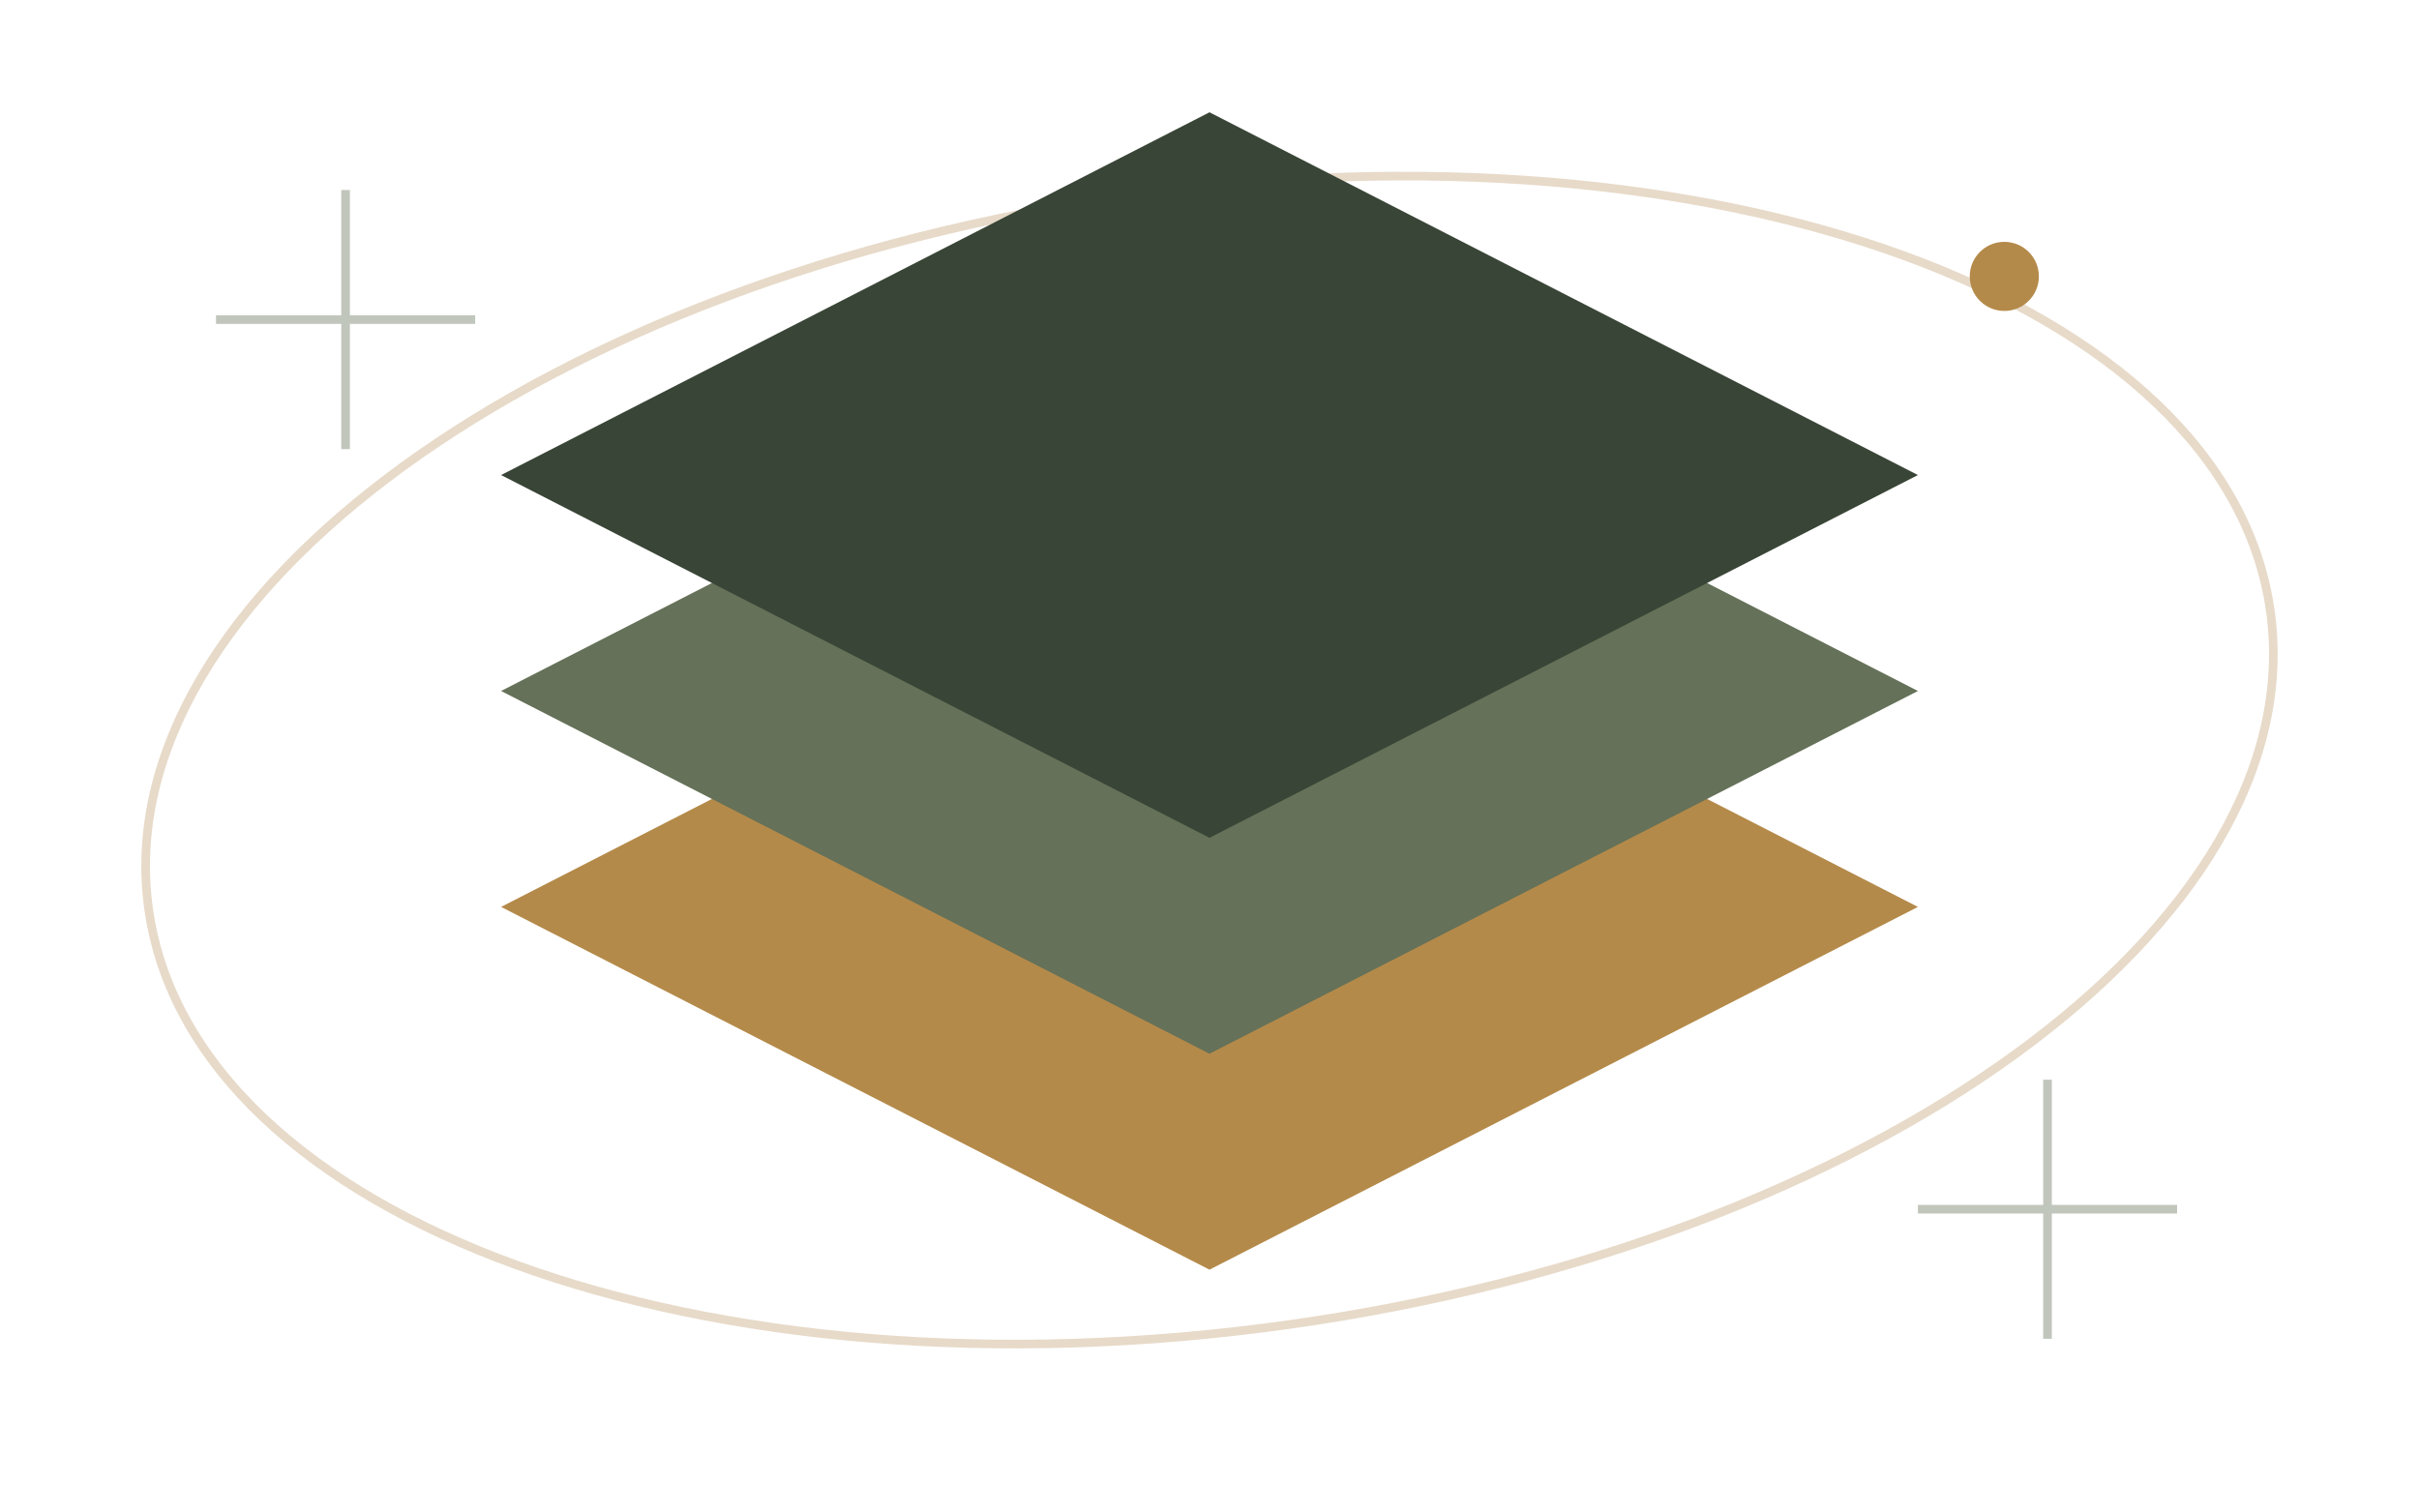
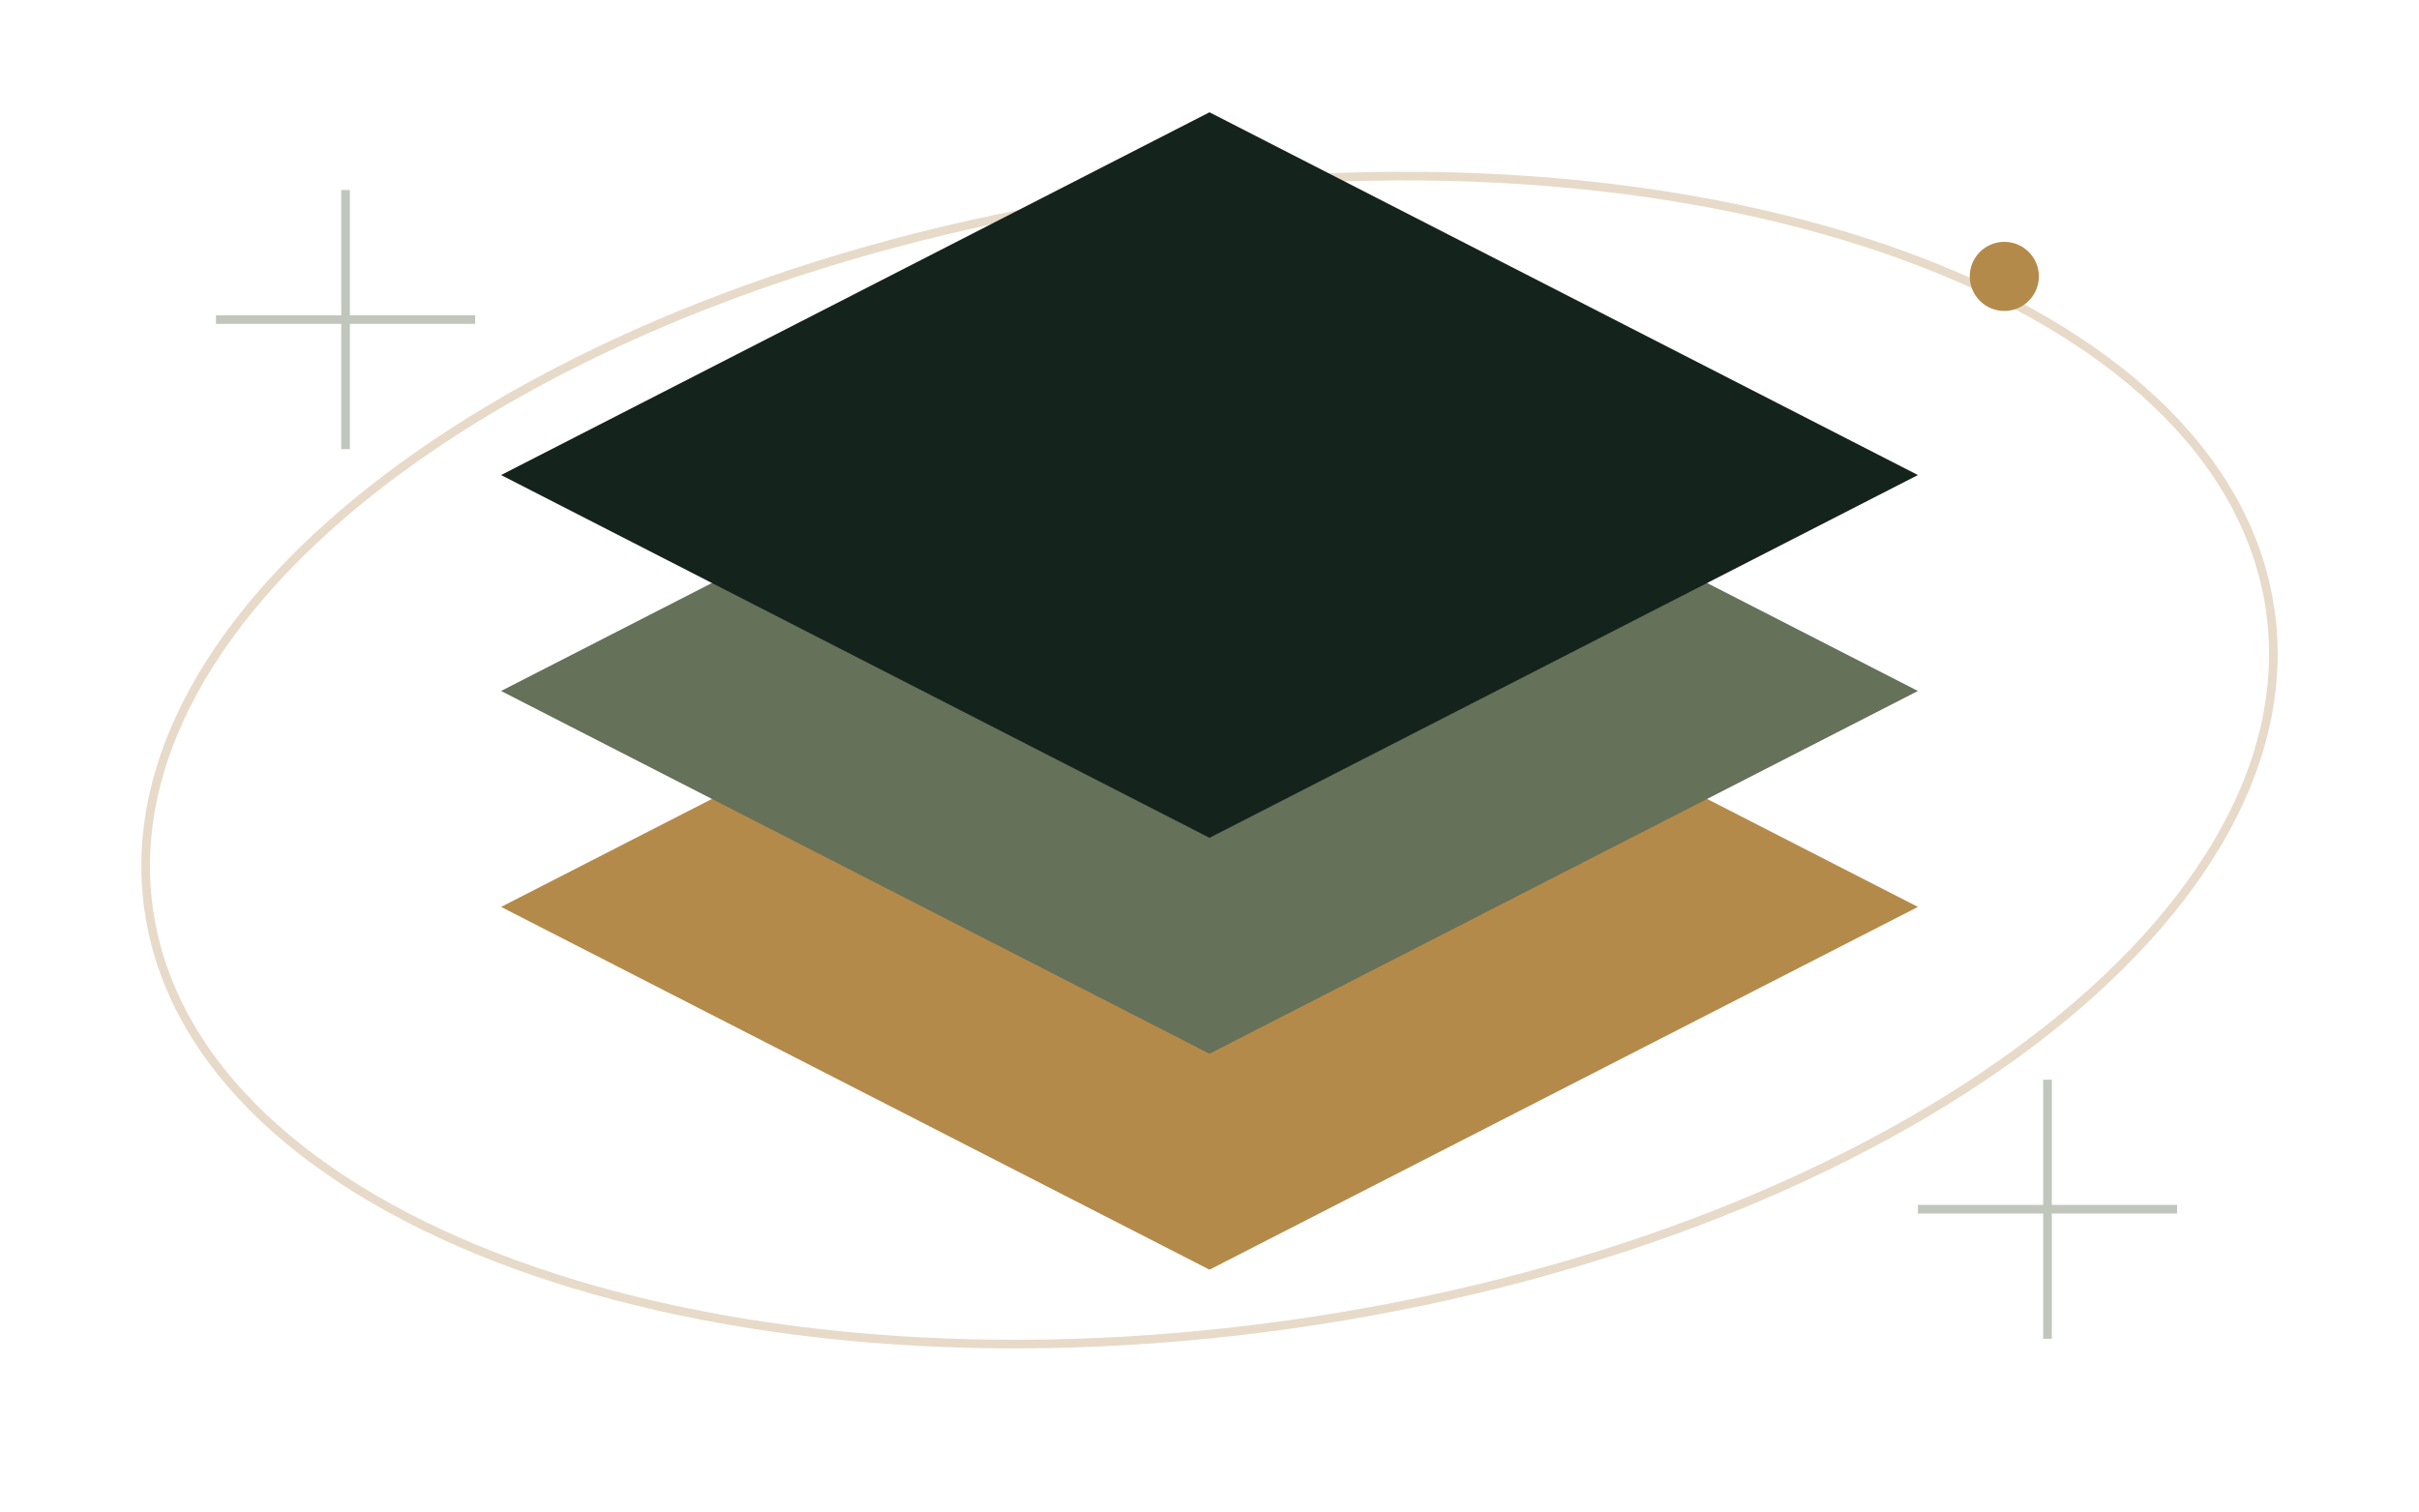
<svg xmlns="http://www.w3.org/2000/svg" viewBox="0 0 280 175" fill="none">
  <ellipse cx="140" cy="88" rx="124" ry="66" transform="rotate(-8 140 88)" stroke="#ad834a" stroke-opacity=".3" />
  <path d="M25 37H55M40 22v30M222 140h30m-15-15v30" stroke="#657158" stroke-opacity=".4" />
  <path d="m58 105 82-42 82 42-82 42Z" fill="#b48a4a" />
  <path d="m58 80 82-42 82 42-82 42Z" fill="#657158" />
-   <path d="m58 55 82-42 82 42-82 42Z" fill="#394536" />
+   <path d="m58 55 82-42 82 42-82 42Z" fill="#14231c" />
  <circle cx="232" cy="32" r="4" fill="#b48a4a" />
</svg>
